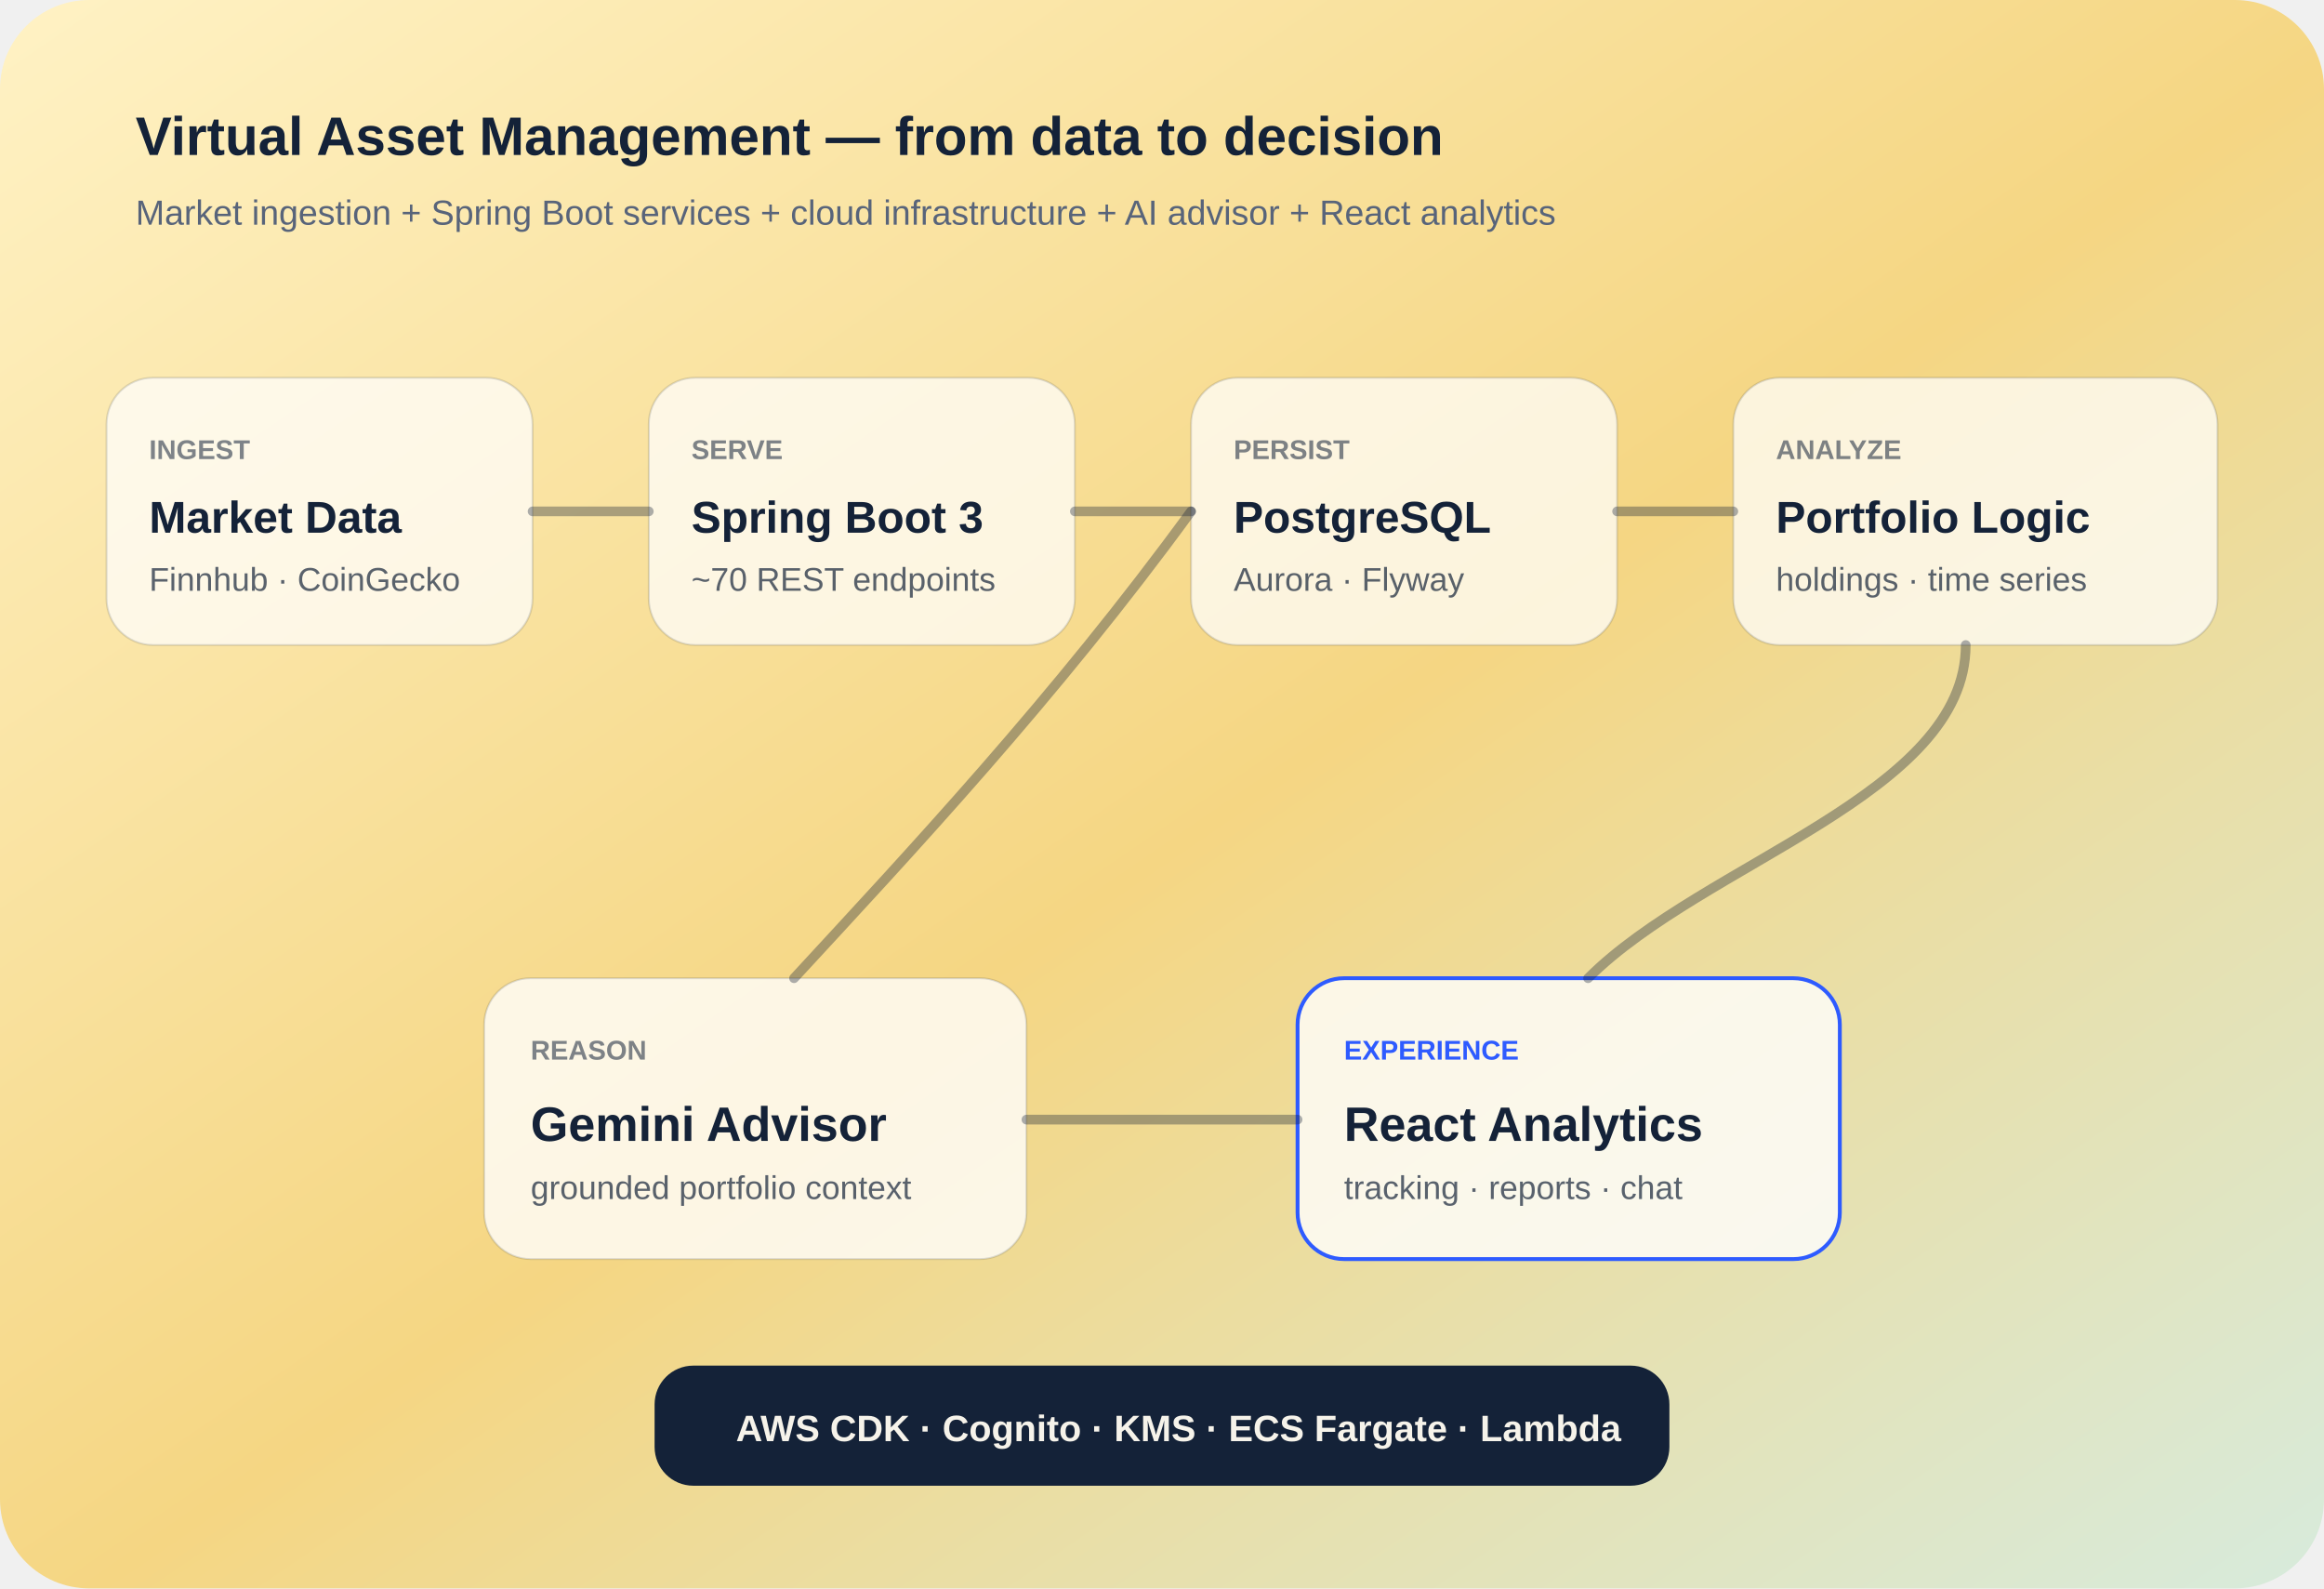
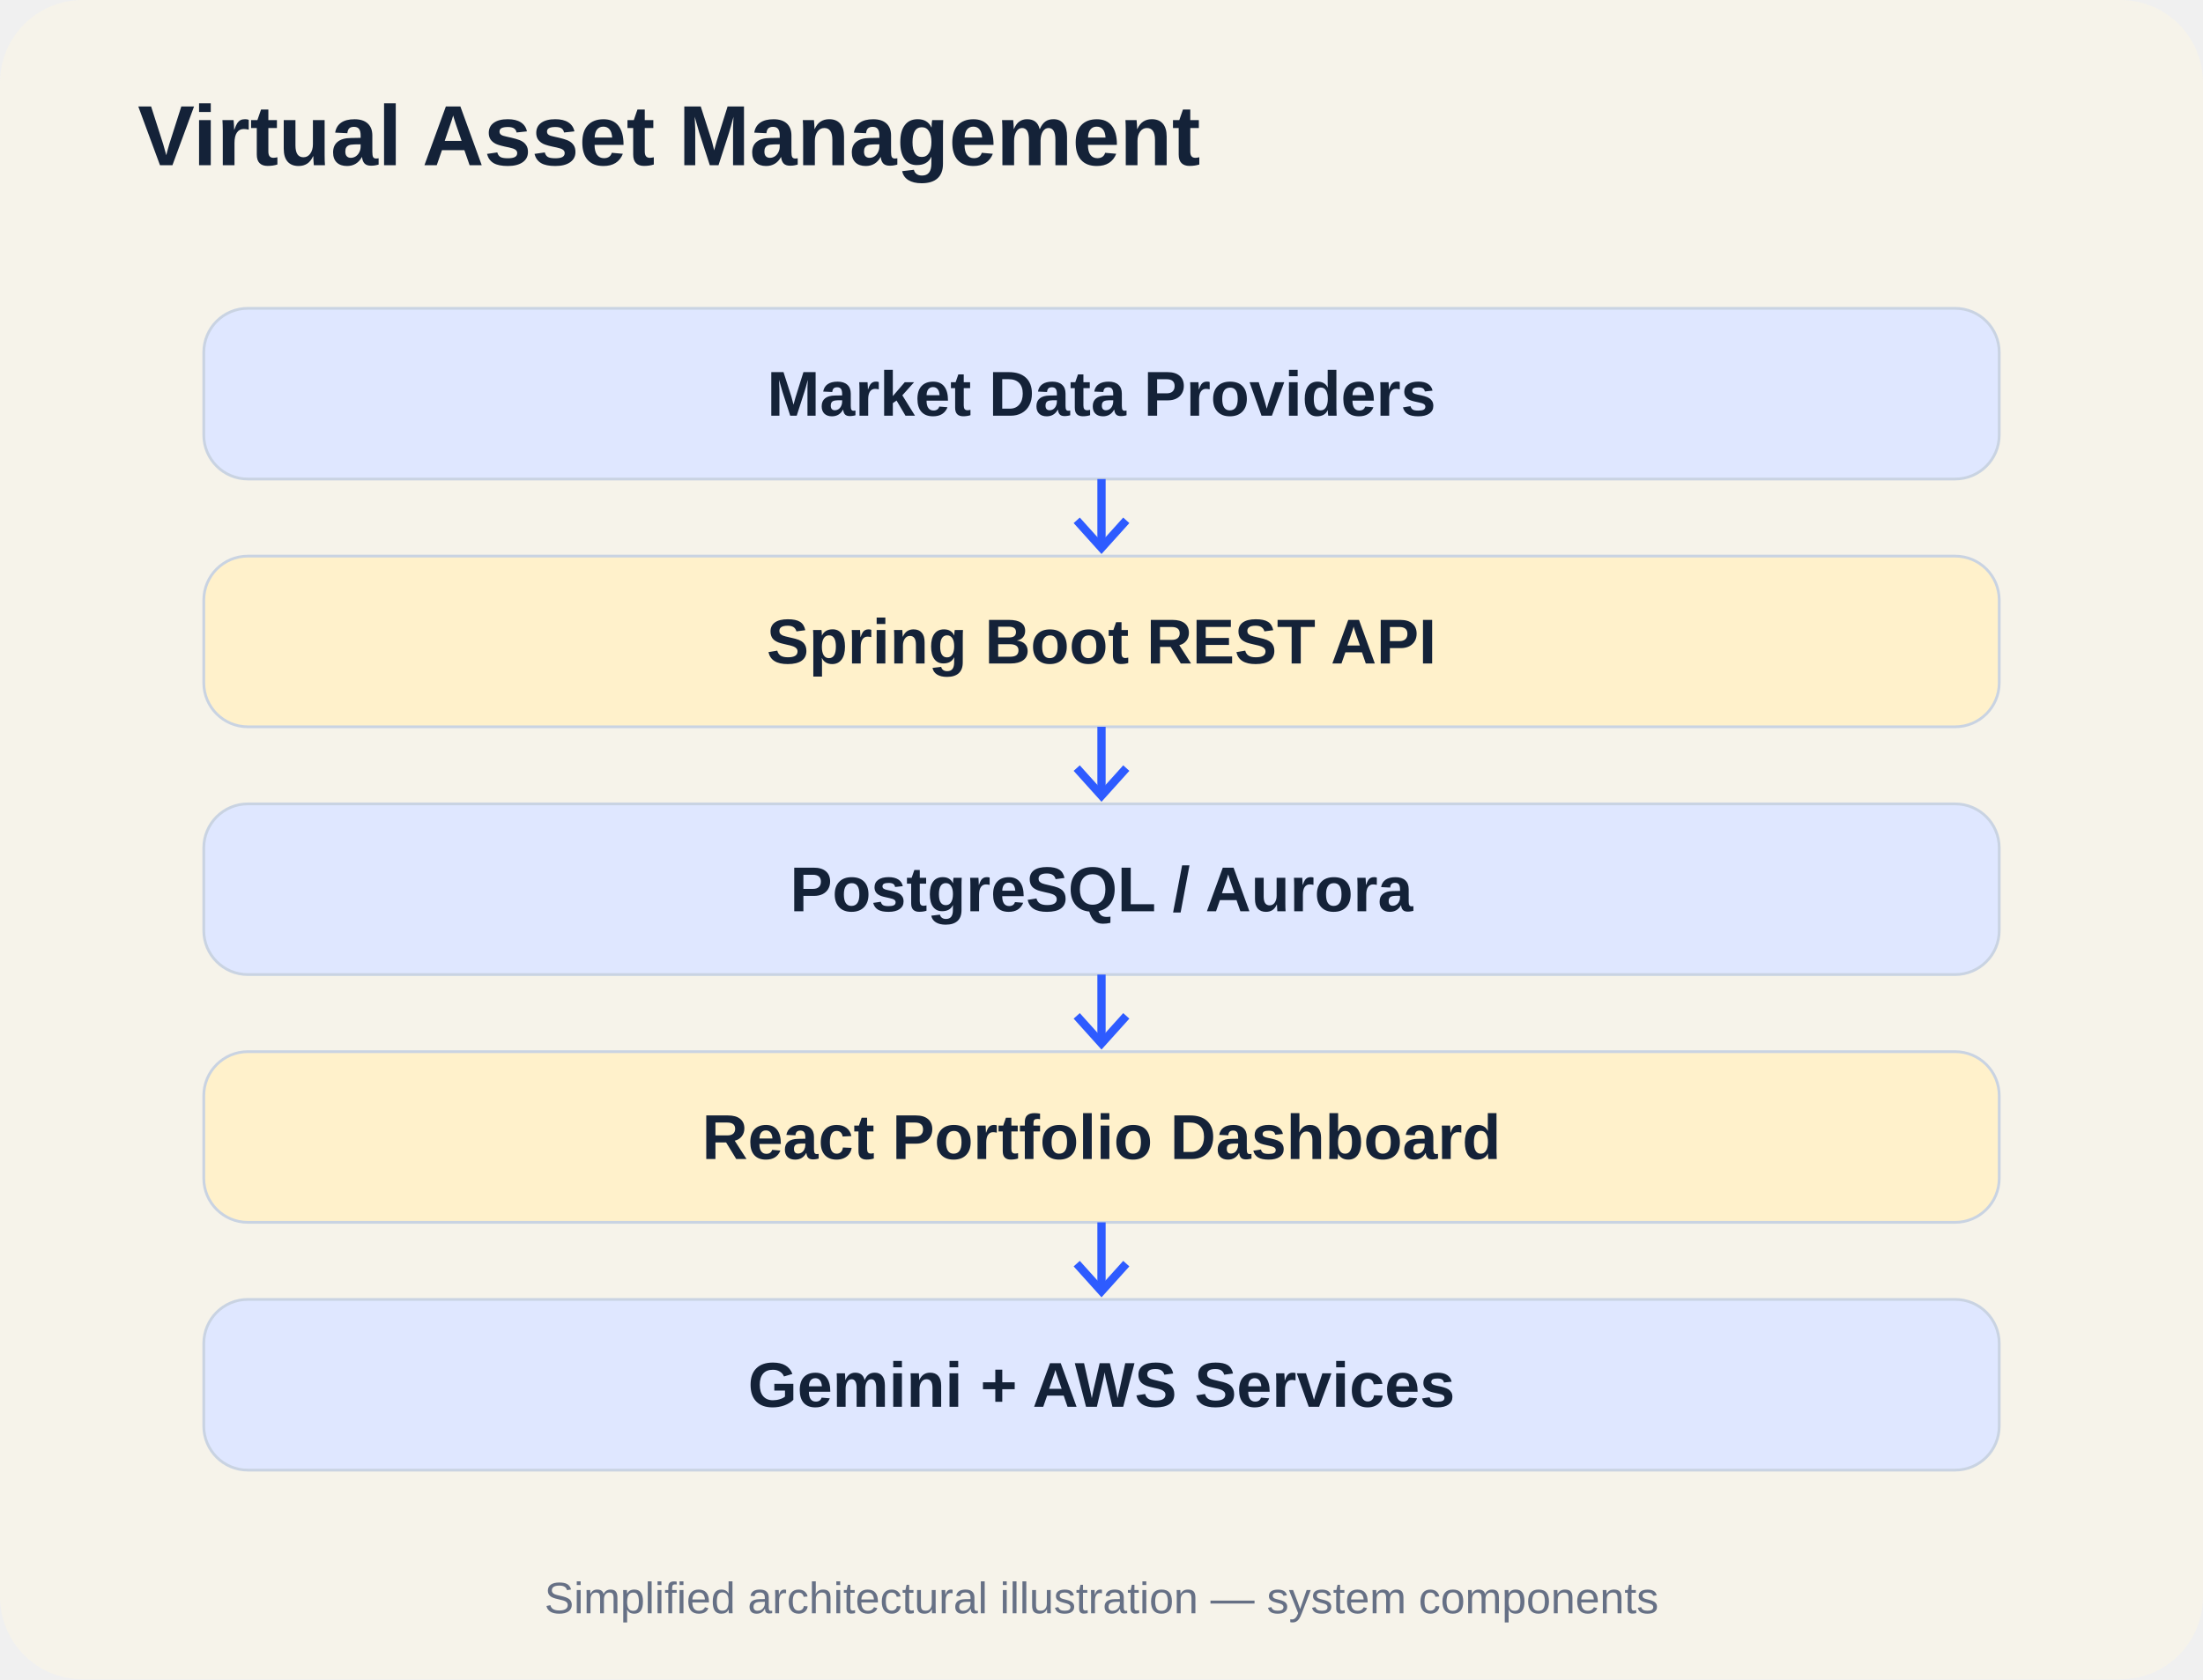
- <svg xmlns="http://www.w3.org/2000/svg" viewBox="0 0 1200 820" role="img" aria-labelledby="t d">
-   <defs>
-     <linearGradient id="bg" x1="0" y1="0" x2="1" y2="1">
-       <stop offset="0" stop-color="#fff2c5" />
-       <stop offset=".52" stop-color="#f5d683" />
-       <stop offset="1" stop-color="#d7ebdd" />
-     </linearGradient>
-   </defs>
-   <rect width="1200" height="820" rx="46" fill="url(#bg)" />
-   <text x="70" y="80" font-family="Arial" font-size="28" font-weight="700" fill="#142238">Virtual Asset Management — from data to decision</text>
-   <text x="70" y="116" font-family="Arial" font-size="18" fill="#58647a">Market ingestion + Spring Boot services + cloud infrastructure + AI advisor + React analytics</text>
-   <g font-family="Arial" fill="#142238">
-     <g transform="translate(55,195)">
-       <rect width="220" height="138" rx="24" fill="#fff" fill-opacity=".72" stroke="#142238" stroke-opacity=".14" />
-       <text x="22" y="42" font-size="14" font-weight="700" opacity=".55">INGEST</text>
-       <text x="22" y="80" font-size="23" font-weight="700">Market Data</text>
-       <text x="22" y="110" font-size="17" opacity=".7">Finnhub · CoinGecko</text>
-     </g>
-     <g transform="translate(335,195)">
-       <rect width="220" height="138" rx="24" fill="#fff" fill-opacity=".72" stroke="#142238" stroke-opacity=".14" />
-       <text x="22" y="42" font-size="14" font-weight="700" opacity=".55">SERVE</text>
-       <text x="22" y="80" font-size="23" font-weight="700">Spring Boot 3</text>
-       <text x="22" y="110" font-size="17" opacity=".7">~70 REST endpoints</text>
-     </g>
-     <g transform="translate(615,195)">
-       <rect width="220" height="138" rx="24" fill="#fff" fill-opacity=".72" stroke="#142238" stroke-opacity=".14" />
-       <text x="22" y="42" font-size="14" font-weight="700" opacity=".55">PERSIST</text>
-       <text x="22" y="80" font-size="23" font-weight="700">PostgreSQL</text>
-       <text x="22" y="110" font-size="17" opacity=".7">Aurora · Flyway</text>
-     </g>
-     <g transform="translate(895,195)">
-       <rect width="250" height="138" rx="24" fill="#fff" fill-opacity=".72" stroke="#142238" stroke-opacity=".14" />
-       <text x="22" y="42" font-size="14" font-weight="700" opacity=".55">ANALYZE</text>
-       <text x="22" y="80" font-size="23" font-weight="700">Portfolio Logic</text>
-       <text x="22" y="110" font-size="17" opacity=".7">holdings · time series</text>
-     </g>
-     <g transform="translate(250,505)">
-       <rect width="280" height="145" rx="24" fill="#fff" fill-opacity=".78" stroke="#142238" stroke-opacity=".14" />
-       <text x="24" y="42" font-size="14" font-weight="700" opacity=".55">REASON</text>
-       <text x="24" y="84" font-size="25" font-weight="700">Gemini Advisor</text>
-       <text x="24" y="114" font-size="17" opacity=".7">grounded portfolio context</text>
-     </g>
-     <g transform="translate(670,505)">
-       <rect width="280" height="145" rx="24" fill="#fff" fill-opacity=".78" stroke="#2e5bff" stroke-width="2" />
-       <text x="24" y="42" font-size="14" font-weight="700" fill="#2e5bff">EXPERIENCE</text>
-       <text x="24" y="84" font-size="25" font-weight="700">React Analytics</text>
-       <text x="24" y="114" font-size="17" opacity=".7">tracking · reports · chat</text>
-     </g>
+ <svg xmlns="http://www.w3.org/2000/svg" viewBox="0 0 800 610" role="img" aria-labelledby="title desc">
+   <rect width="800" height="610" rx="30" fill="#f6f3ea" />
+   <text x="50" y="60" font-family="Arial,sans-serif" font-weight="700" font-size="31" fill="#142238">Virtual Asset Management</text>
+   <g font-family="Arial,sans-serif">
+     <rect x="74" y="112" width="652" height="62" rx="16" fill="#dfe7ff" stroke="#c9d3e2" />
+     <text x="400" y="151" text-anchor="middle" fill="#142238" font-size="23" font-weight="700">Market Data Providers</text>
+     <path d="M400 174V198" stroke="#2e5bff" stroke-width="3" />
+     <path d="M391 189L400 199L409 189" fill="none" stroke="#2e5bff" stroke-width="3" />
+     <rect x="74" y="202" width="652" height="62" rx="16" fill="#fff1cb" stroke="#c9d3e2" />
+     <text x="400" y="241" text-anchor="middle" fill="#142238" font-size="23" font-weight="700">Spring Boot REST API</text>
+     <path d="M400 264V288" stroke="#2e5bff" stroke-width="3" />
+     <path d="M391 279L400 289L409 279" fill="none" stroke="#2e5bff" stroke-width="3" />
+     <rect x="74" y="292" width="652" height="62" rx="16" fill="#dfe7ff" stroke="#c9d3e2" />
+     <text x="400" y="331" text-anchor="middle" fill="#142238" font-size="23" font-weight="700">PostgreSQL / Aurora</text>
+     <path d="M400 354V378" stroke="#2e5bff" stroke-width="3" />
+     <path d="M391 369L400 379L409 369" fill="none" stroke="#2e5bff" stroke-width="3" />
+     <rect x="74" y="382" width="652" height="62" rx="16" fill="#fff1cb" stroke="#c9d3e2" />
+     <text x="400" y="421" text-anchor="middle" fill="#142238" font-size="23" font-weight="700">React Portfolio Dashboard</text>
+     <path d="M400 444V468" stroke="#2e5bff" stroke-width="3" />
+     <path d="M391 459L400 469L409 459" fill="none" stroke="#2e5bff" stroke-width="3" />
+     <rect x="74" y="472" width="652" height="62" rx="16" fill="#dfe7ff" stroke="#c9d3e2" />
+     <text x="400" y="511" text-anchor="middle" fill="#142238" font-size="23" font-weight="700">Gemini + AWS Services</text>
  </g>
-   <g stroke="#142238" stroke-width="5" stroke-opacity=".35" fill="none" stroke-linecap="round">
-     <path d="M275 264 H335" />
-     <path d="M555 264 H615" />
-     <path d="M835 264 H895" />
-     <path d="M1015 333 C1015 410 880 445 820 505" />
-     <path d="M615 264 C545 360 470 440 410 505" />
-     <path d="M530 578 H670" />
-   </g>
-   <rect x="338" y="705" width="524" height="62" rx="20" fill="#142238" />
-   <text x="380" y="744" font-family="Arial" font-size="19" font-weight="700" fill="#f6f3ea">AWS CDK · Cognito · KMS · ECS Fargate · Lambda</text>
+   <text x="400" y="586" text-anchor="middle" font-family="Arial,sans-serif" font-size="16" fill="#667085">Simplified architectural illustration — system components</text>
</svg>
